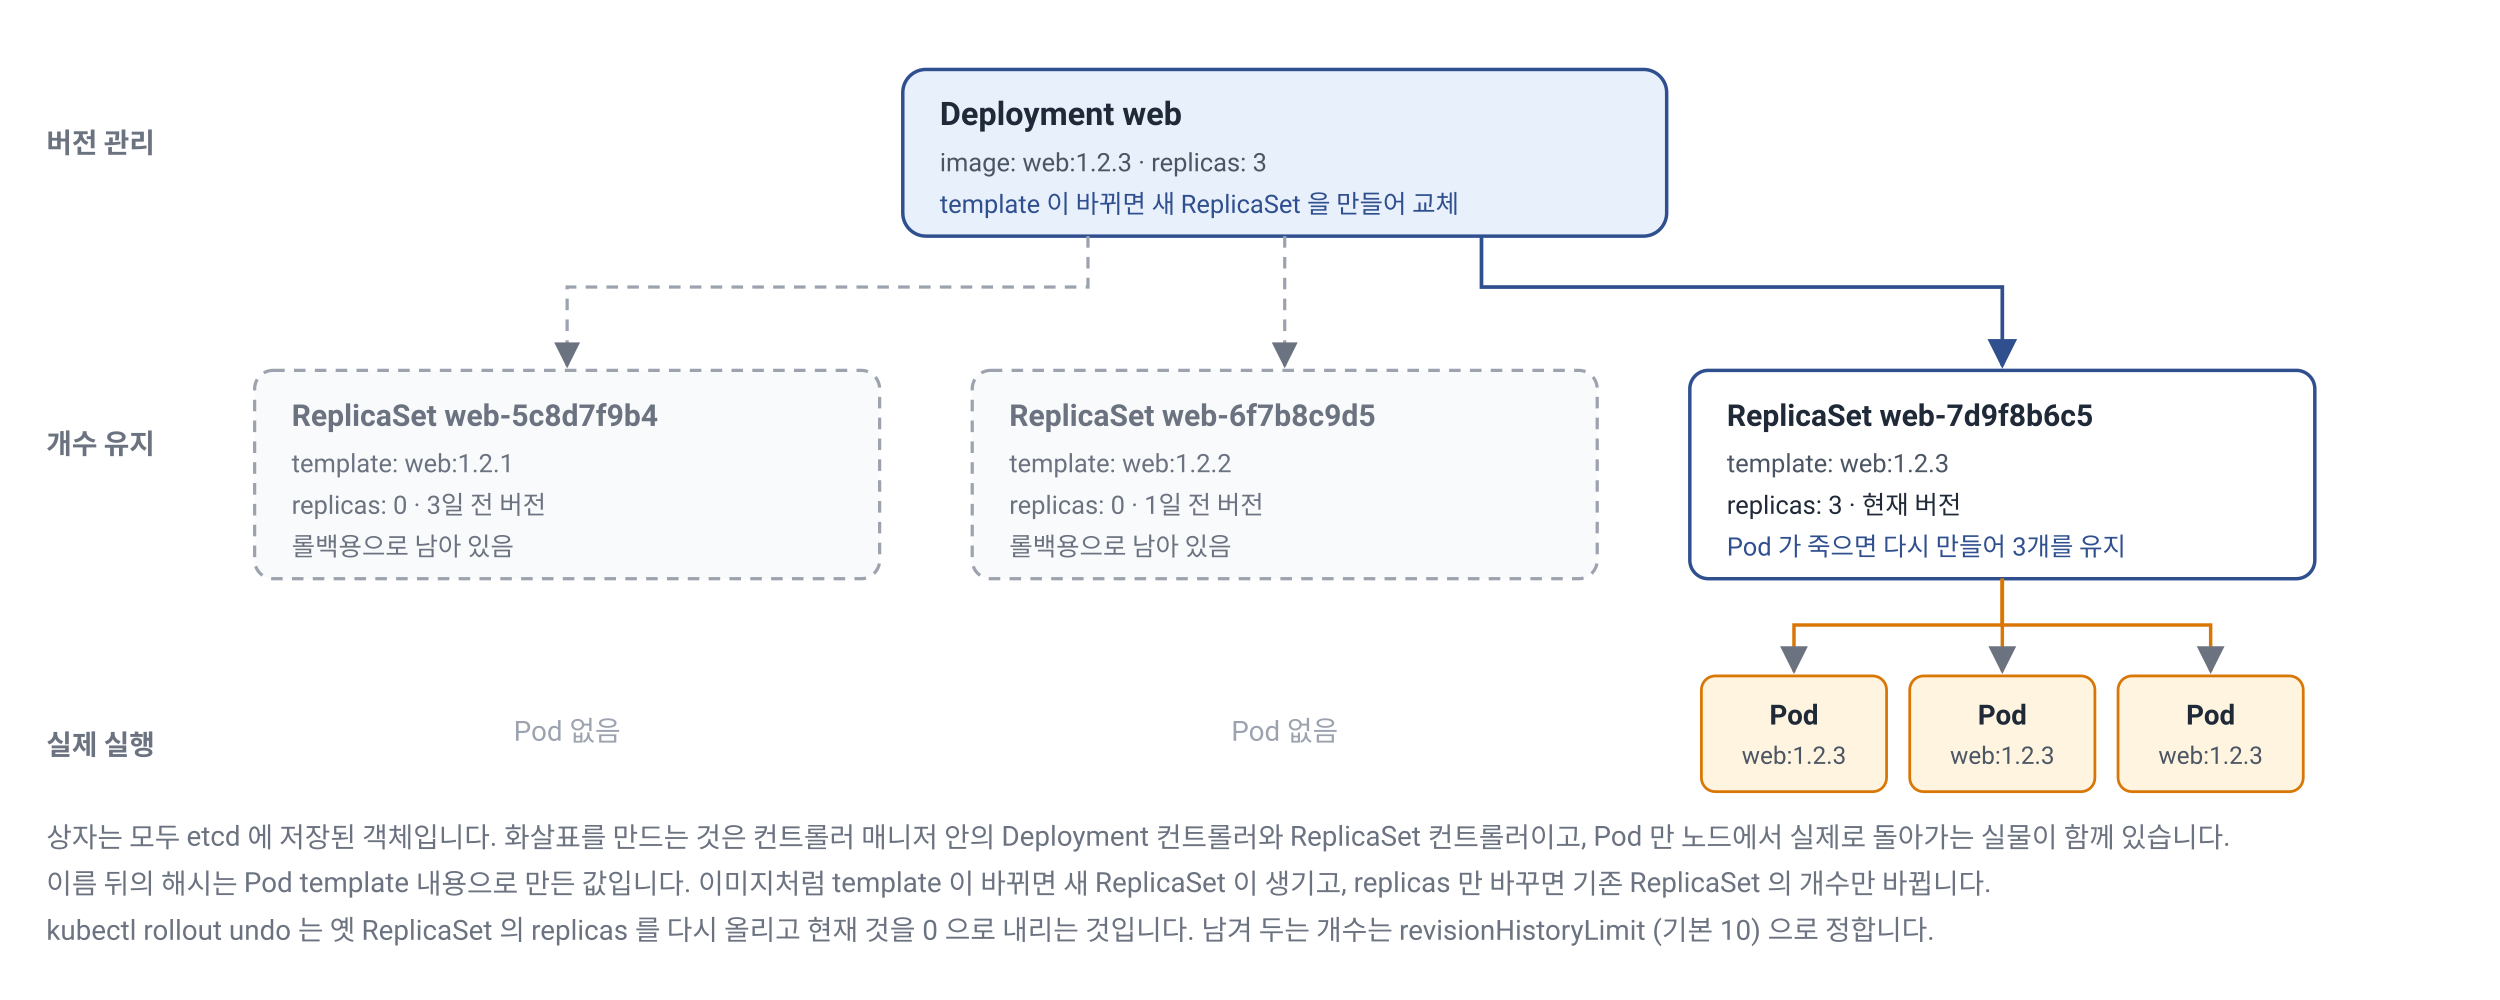
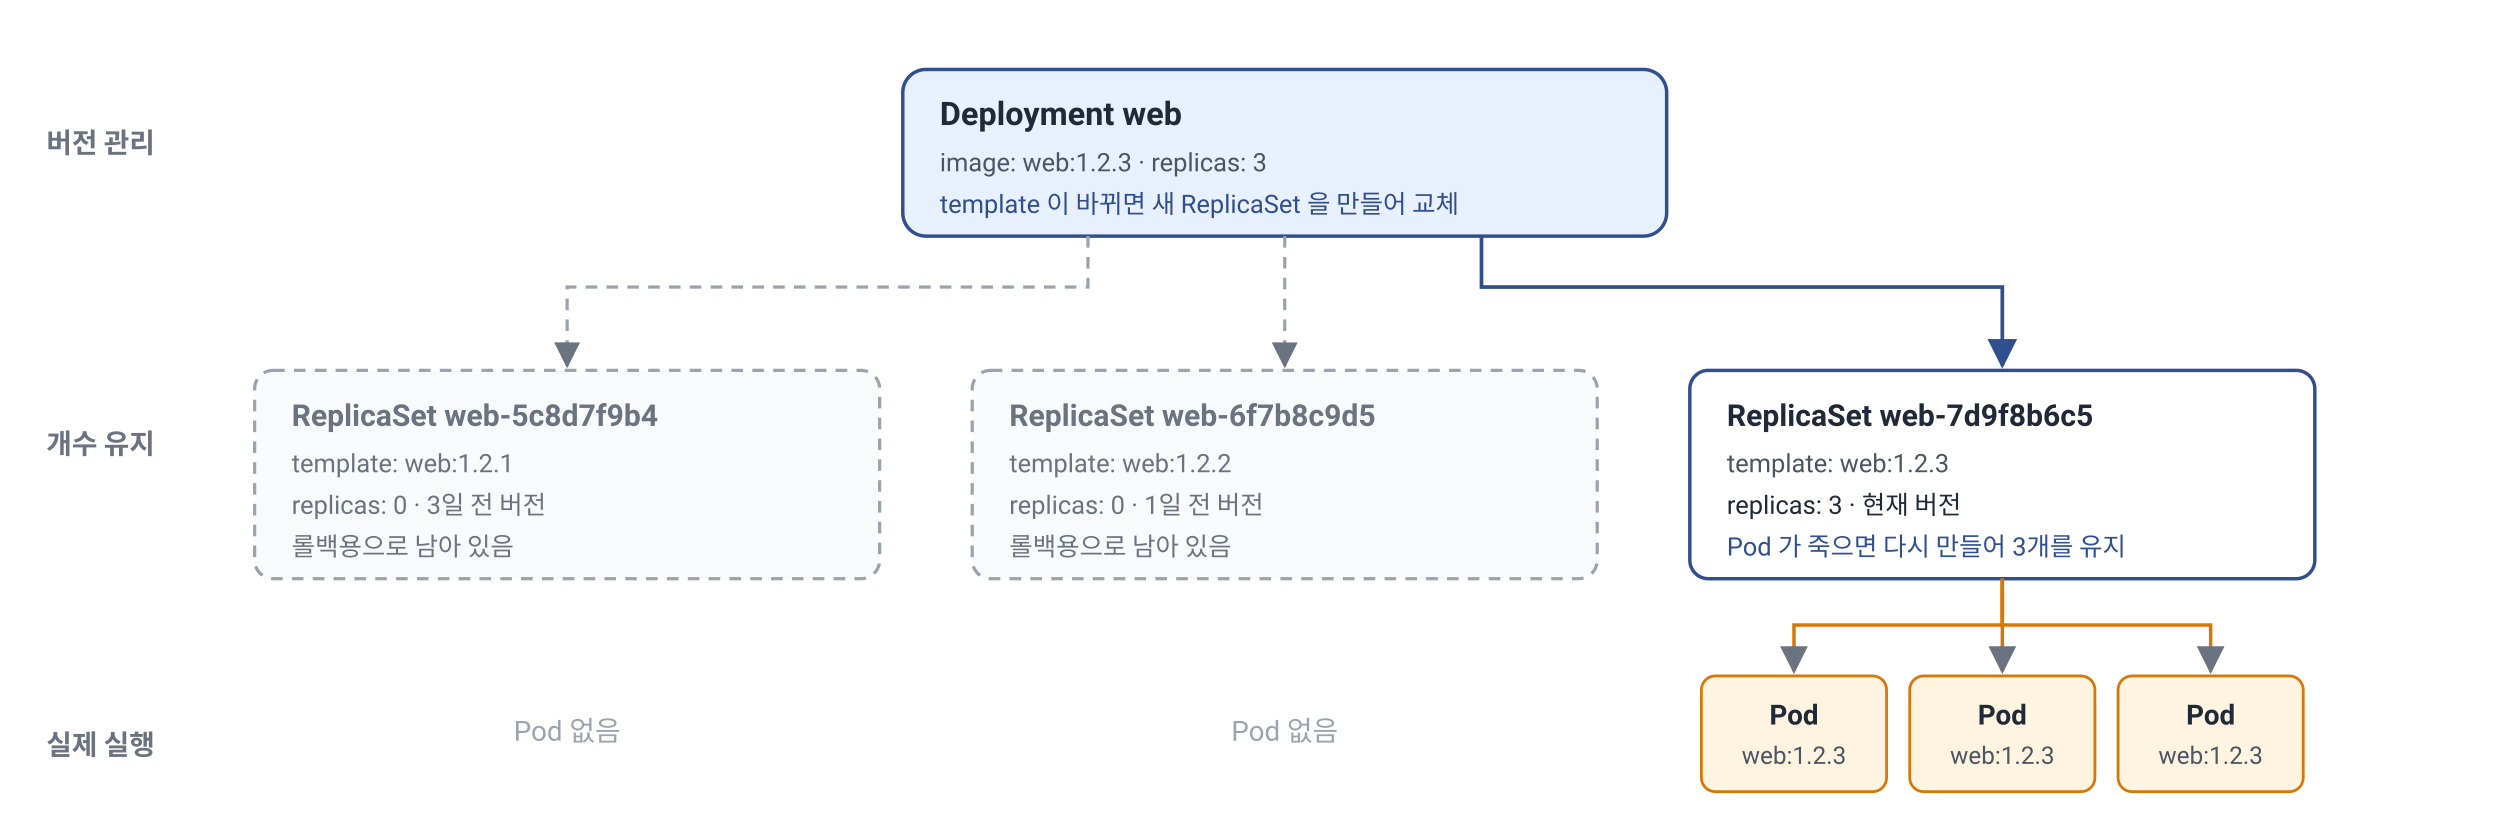
- <svg xmlns="http://www.w3.org/2000/svg" width="1080" height="432" viewBox="0 0 1080 432" font-family="-apple-system, BlinkMacSystemFont, 'Apple SD Gothic Neo', 'Noto Sans KR', 'Segoe UI', Roboto, sans-serif" font-size="13">
-   <rect width="1080" height="432" fill="#ffffff" />
+ <svg xmlns="http://www.w3.org/2000/svg" width="1080" height="362" viewBox="0 0 1080 362" font-family="-apple-system, BlinkMacSystemFont, 'Apple SD Gothic Neo', 'Noto Sans KR', 'Segoe UI', Roboto, sans-serif" font-size="13">
+   <rect width="1080" height="362" fill="#ffffff" />
  <defs>
    <marker id="arrow" viewBox="0 0 10 10" refX="9" refY="5" markerWidth="8" markerHeight="8" orient="auto-start-reverse">
      <path d="M0,0 L10,5 L0,10 z" fill="#6b7280" />
    </marker>
    <marker id="arrow-blue" viewBox="0 0 10 10" refX="9" refY="5" markerWidth="8" markerHeight="8" orient="auto-start-reverse">
      <path d="M0,0 L10,5 L0,10 z" fill="#2f4f8f" />
    </marker>
  </defs>
  <text x="20" y="66" font-size="12" font-weight="700" fill="#6b7280">버전 관리</text>
  <text x="20" y="196" font-size="12" font-weight="700" fill="#6b7280">개수 유지</text>
  <text x="20" y="326" font-size="12" font-weight="700" fill="#6b7280">실제 실행</text>
  <rect x="390" y="30" width="330" height="72" rx="10" fill="#e8f0fb" stroke="#2f4f8f" stroke-width="1.5" />
  <text x="406" y="54" font-size="14" font-weight="700" fill="#1f2937">Deployment web</text>
  <text x="406" y="74" font-size="11" fill="#4b5563">image: web:1.2.3 · replicas: 3</text>
  <text x="406" y="92" font-size="11" fill="#2f4f8f">template 이 바뀌면 새 ReplicaSet 을 만들어 교체</text>
  <path d="M470,102 L470,124 L245,124 L245,158" fill="none" stroke="#9ca3af" stroke-width="1.4" stroke-dasharray="5 4" marker-end="url(#arrow)" />
  <path d="M555,102 L555,158" fill="none" stroke="#9ca3af" stroke-width="1.4" stroke-dasharray="5 4" marker-end="url(#arrow)" />
  <path d="M640,102 L640,124 L865,124 L865,158" fill="none" stroke="#2f4f8f" stroke-width="1.6" marker-end="url(#arrow-blue)" />
  <rect x="110" y="160" width="270" height="90" rx="8" fill="#f9fafb" stroke="#9ca3af" stroke-width="1.4" stroke-dasharray="5 4" />
  <text x="126" y="184" font-size="13" font-weight="700" fill="#6b7280">ReplicaSet web-5c8d7f9b4</text>
  <text x="126" y="204" font-size="11" fill="#6b7280">template: web:1.2.1</text>
  <text x="126" y="222" font-size="11" fill="#6b7280">replicas: 0 · 3일 전 버전</text>
  <text x="126" y="240" font-size="11" fill="#6b7280">롤백용으로 남아 있음</text>
  <text x="245" y="320" text-anchor="middle" font-size="12" fill="#9ca3af">Pod 없음</text>
  <rect x="420" y="160" width="270" height="90" rx="8" fill="#f9fafb" stroke="#9ca3af" stroke-width="1.4" stroke-dasharray="5 4" />
  <text x="436" y="184" font-size="13" font-weight="700" fill="#6b7280">ReplicaSet web-6f7b8c9d5</text>
  <text x="436" y="204" font-size="11" fill="#6b7280">template: web:1.2.2</text>
  <text x="436" y="222" font-size="11" fill="#6b7280">replicas: 0 · 1일 전 버전</text>
  <text x="436" y="240" font-size="11" fill="#6b7280">롤백용으로 남아 있음</text>
  <text x="555" y="320" text-anchor="middle" font-size="12" fill="#9ca3af">Pod 없음</text>
  <rect x="730" y="160" width="270" height="90" rx="8" fill="#ffffff" stroke="#2f4f8f" stroke-width="1.5" />
  <text x="746" y="184" font-size="13" font-weight="700" fill="#1f2937">ReplicaSet web-7d9f8b6c5</text>
  <text x="746" y="204" font-size="11" fill="#4b5563">template: web:1.2.3</text>
  <text x="746" y="222" font-size="11" fill="#1f2937">replicas: 3 · 현재 버전</text>
  <text x="746" y="240" font-size="11" fill="#2f4f8f">Pod 가 죽으면 다시 만들어 3개를 유지</text>
  <path d="M865,250 L865,270 L775,270 L775,290" fill="none" stroke="#d97706" stroke-width="1.5" marker-end="url(#arrow)" />
  <path d="M865,250 L865,290" fill="none" stroke="#d97706" stroke-width="1.5" marker-end="url(#arrow)" />
  <path d="M865,250 L865,270 L955,270 L955,290" fill="none" stroke="#d97706" stroke-width="1.5" marker-end="url(#arrow)" />
  <rect x="735" y="292" width="80" height="50" rx="6" fill="#fff4e0" stroke="#d97706" stroke-width="1.2" />
  <text x="775" y="313" text-anchor="middle" font-size="12" font-weight="700" fill="#1f2937">Pod</text>
  <text x="775" y="330" text-anchor="middle" font-size="10.5" fill="#4b5563">web:1.2.3</text>
  <rect x="825" y="292" width="80" height="50" rx="6" fill="#fff4e0" stroke="#d97706" stroke-width="1.2" />
  <text x="865" y="313" text-anchor="middle" font-size="12" font-weight="700" fill="#1f2937">Pod</text>
  <text x="865" y="330" text-anchor="middle" font-size="10.5" fill="#4b5563">web:1.2.3</text>
  <rect x="915" y="292" width="80" height="50" rx="6" fill="#fff4e0" stroke="#d97706" stroke-width="1.2" />
  <text x="955" y="313" text-anchor="middle" font-size="12" font-weight="700" fill="#1f2937">Pod</text>
  <text x="955" y="330" text-anchor="middle" font-size="10.5" fill="#4b5563">web:1.2.3</text>
-   <text x="20" y="366" font-size="12" fill="#6b7280">상자는 모두 etcd 에 저장된 객체입니다. 화살표를 만드는 것은 컨트롤러 매니저 안의 Deployment 컨트롤러와 ReplicaSet 컨트롤러이고, Pod 만 노드에서 실제로 돌아가는 실물이 함께 있습니다.</text>
-   <text x="20" y="386" font-size="12" fill="#6b7280">이름 뒤의 해시는 Pod template 내용으로 만든 값입니다. 이미지처럼 template 이 바뀌면 새 ReplicaSet 이 생기고, replicas 만 바꾸면 기존 ReplicaSet 의 개수만 바뀝니다.</text>
-   <text x="20" y="406" font-size="12" fill="#6b7280">kubectl rollout undo 는 옛 ReplicaSet 의 replicas 를 다시 올리고 현재 것을 0 으로 내리는 것입니다. 남겨 두는 개수는 revisionHistoryLimit (기본 10) 으로 정합니다.</text>
</svg>
